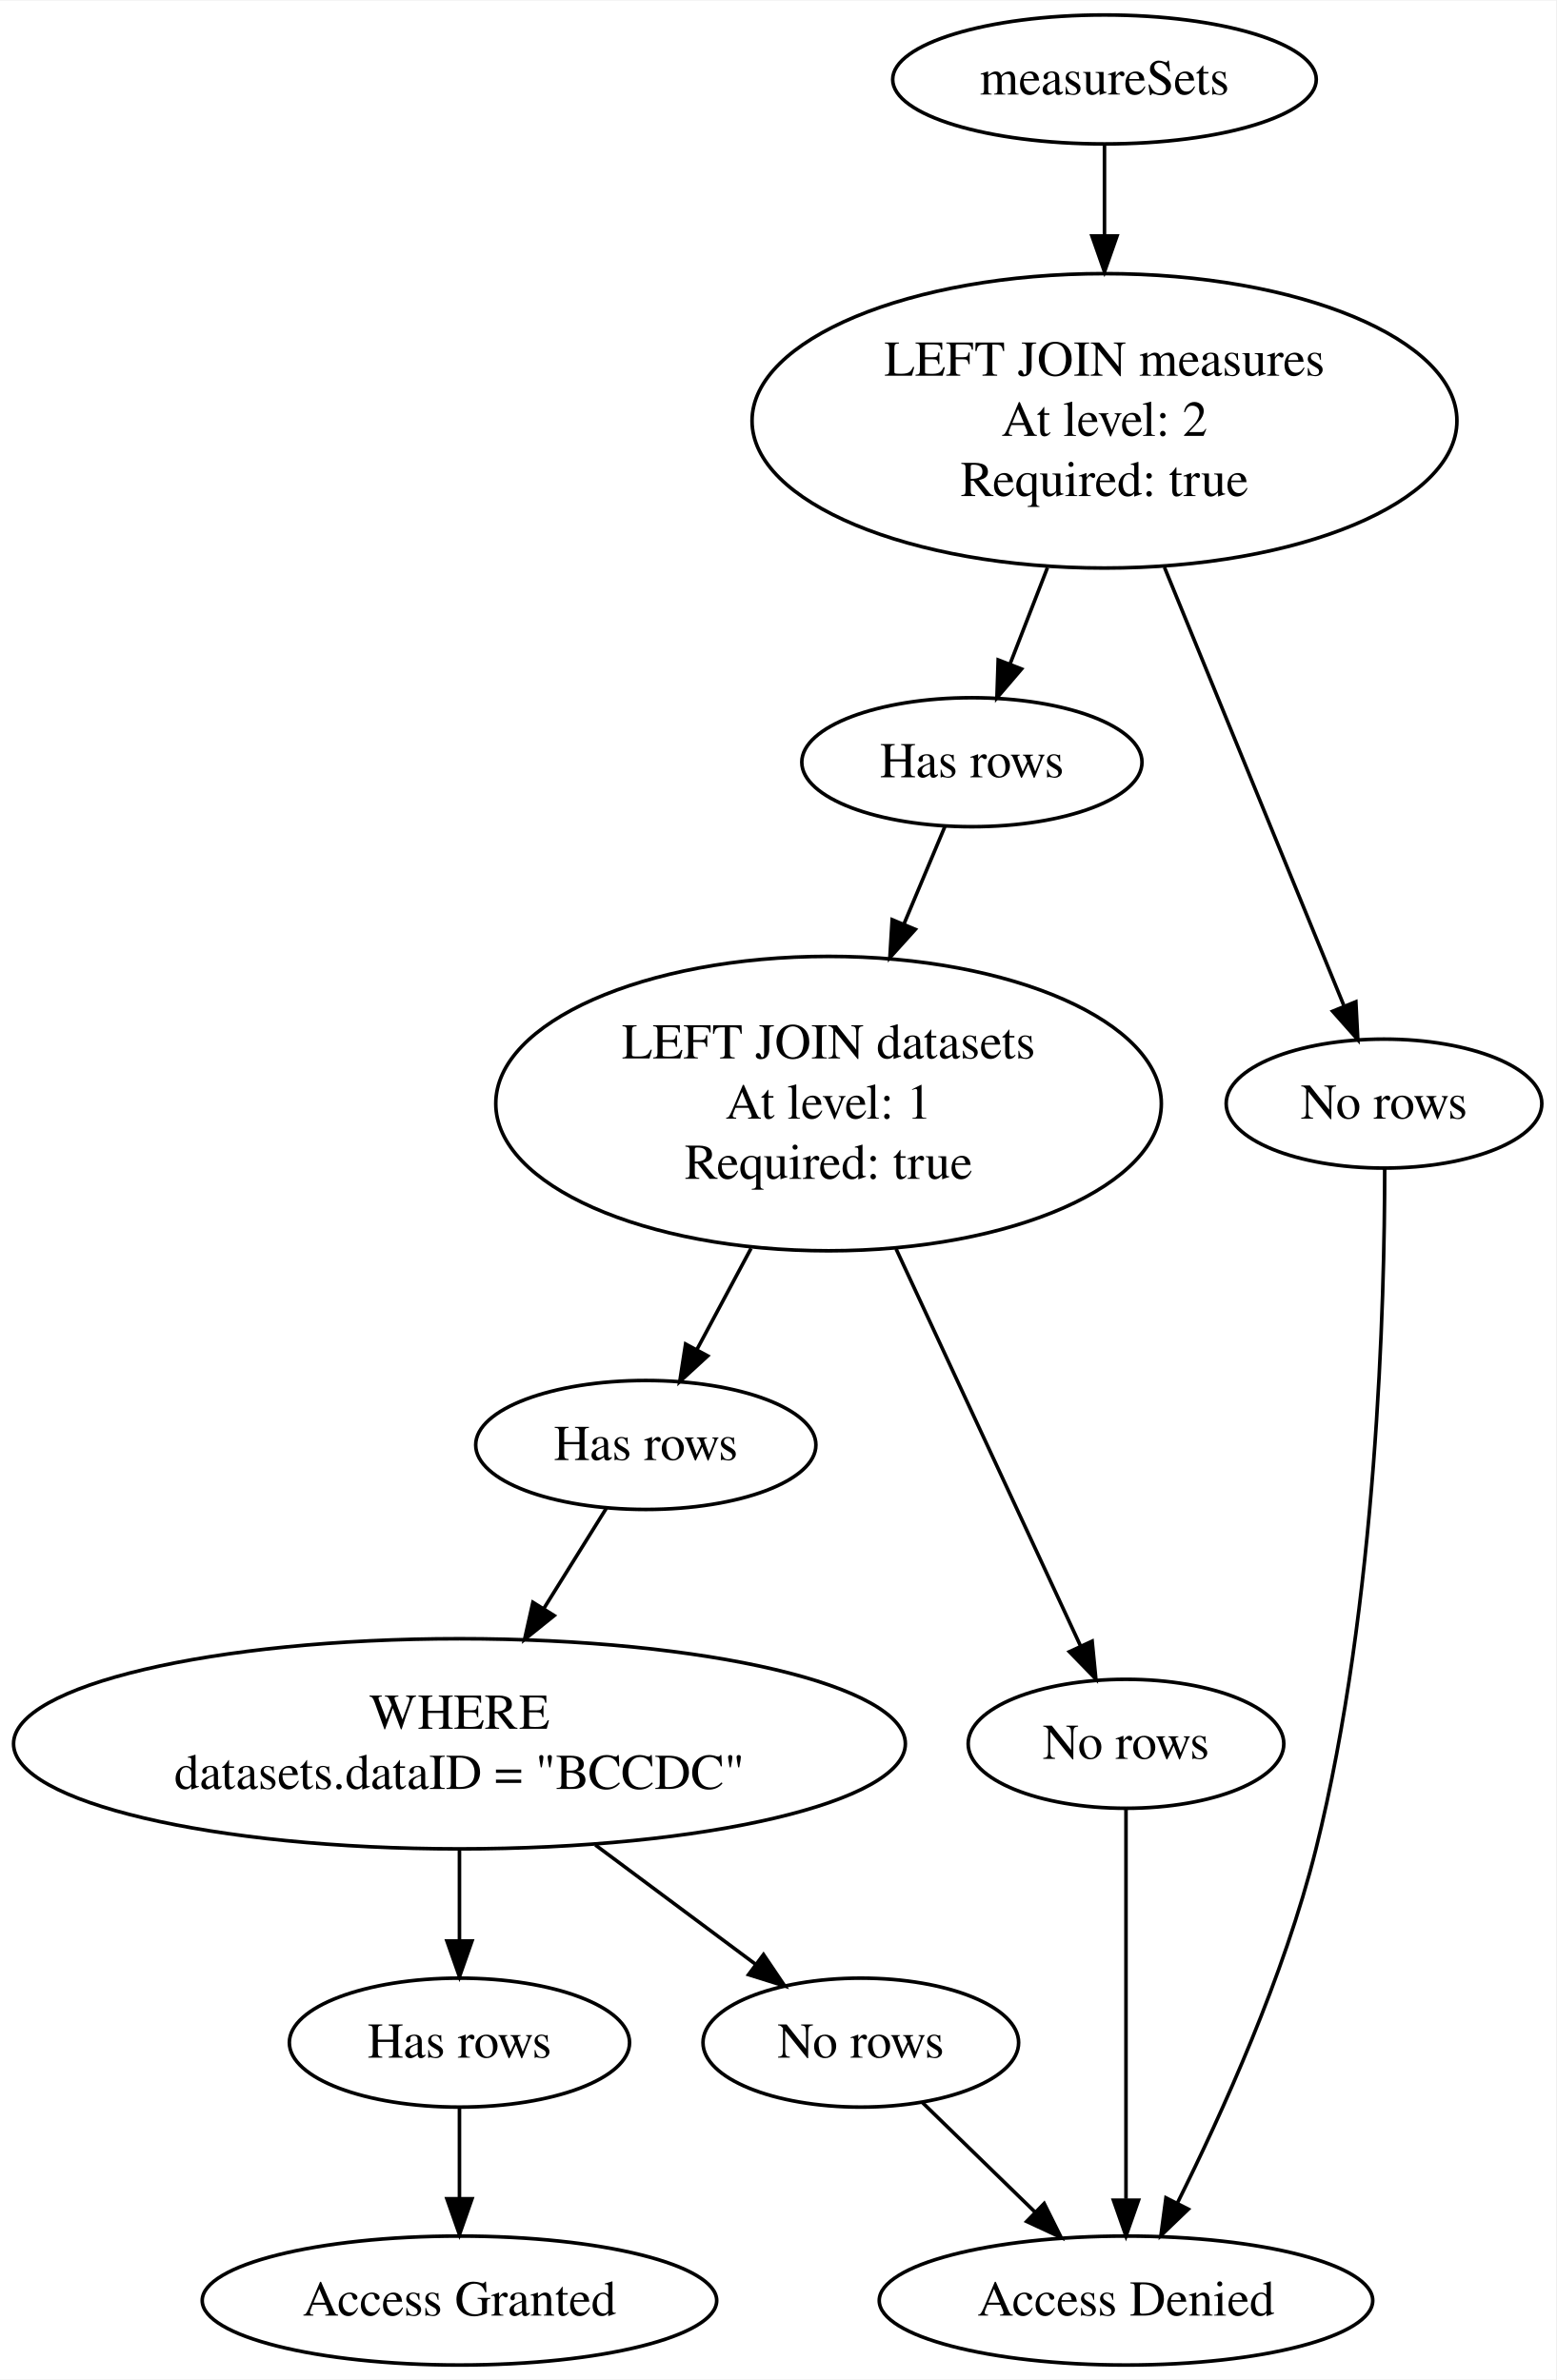
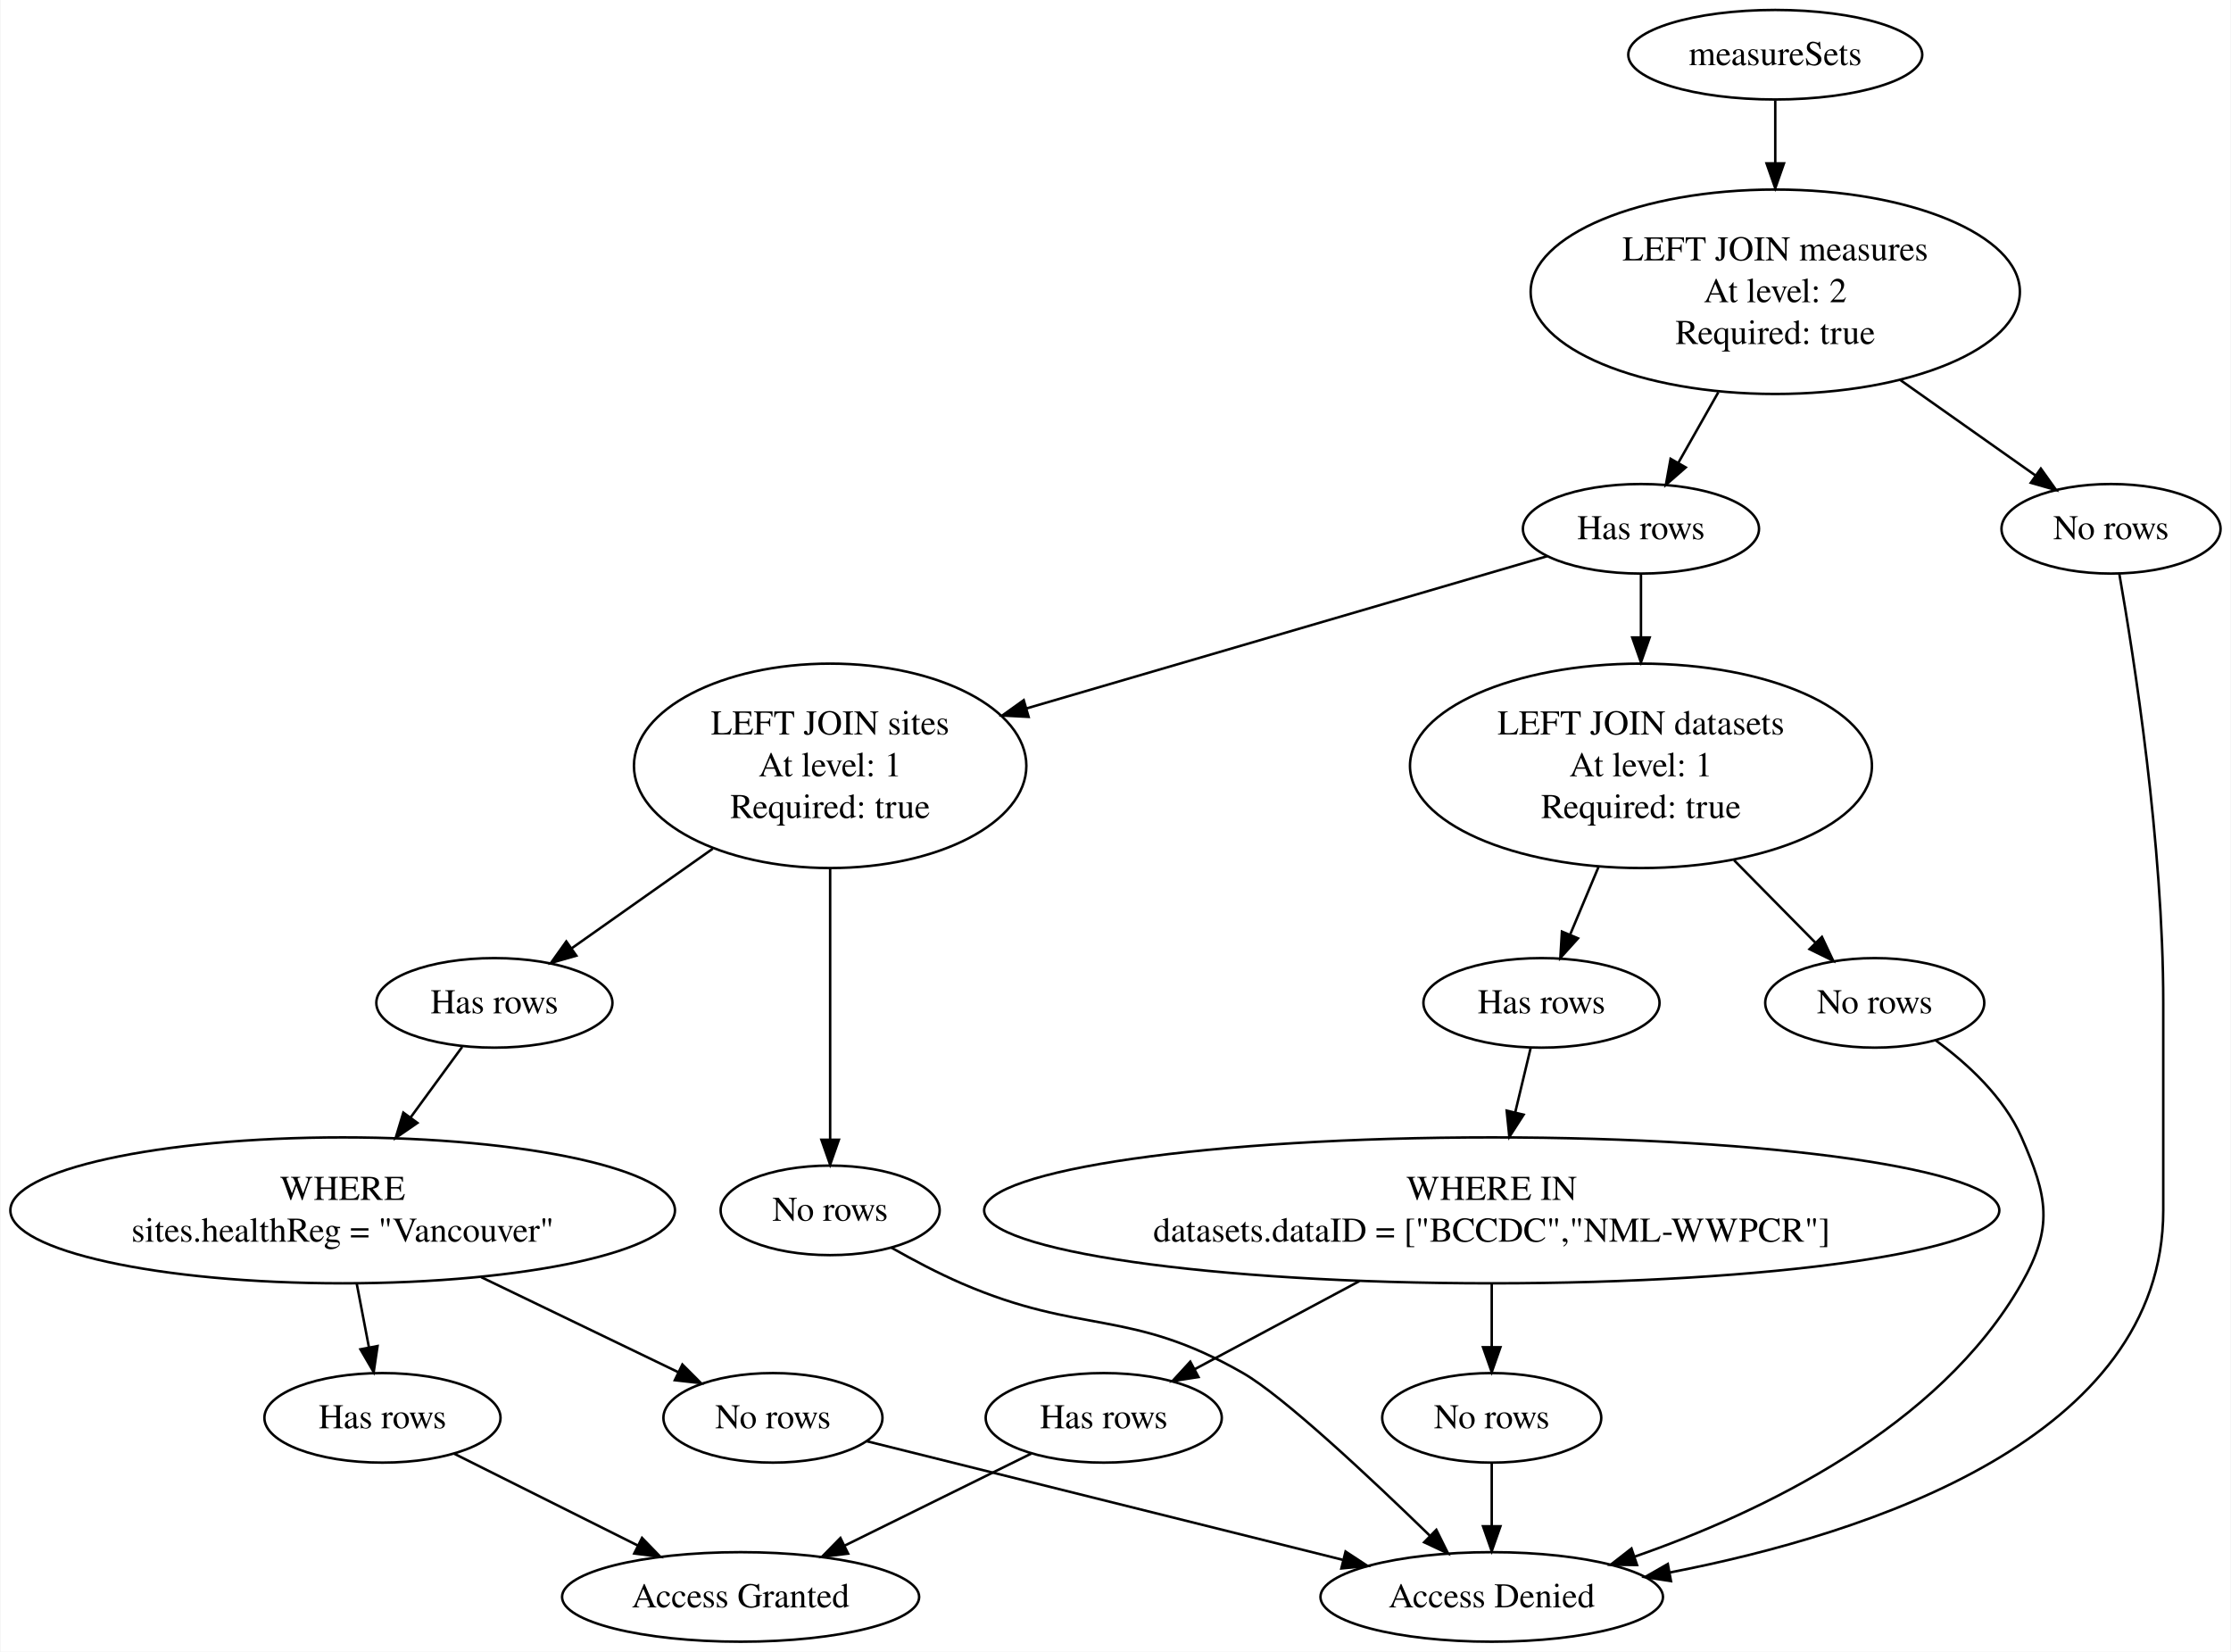
- <svg xmlns="http://www.w3.org/2000/svg" width="434pt" height="664pt" viewBox="0.00 0.00 434.24 664.01">
+ <svg xmlns="http://www.w3.org/2000/svg" width="897pt" height="664pt" viewBox="0.00 0.00 896.57 664.01">
  <g id="graph0" class="graph" transform="scale(1 1) rotate(0) translate(4 660.0114)">
-     <polygon fill="#ffffff" stroke="transparent" points="-4,4 -4,-660.011 430.238,-660.011 430.238,4 -4,4" />
+     <polygon fill="#ffffff" stroke="transparent" points="-4,4 -4,-660.011 892.574,-660.011 892.574,4 -4,4" />
    <g id="node1" class="node">
-       <ellipse fill="none" stroke="#000000" cx="304.217" cy="-638.011" rx="59.105" ry="18" />
-       <text text-anchor="middle" x="304.217" y="-633.811" font-family="Times,serif" font-size="14.00" fill="#000000">measureSets</text>
+       <ellipse fill="none" stroke="#000000" cx="709.554" cy="-638.011" rx="59.105" ry="18" />
+       <text text-anchor="middle" x="709.554" y="-633.811" font-family="Times,serif" font-size="14.00" fill="#000000">measureSets</text>
    </g>
    <g id="node2" class="node">
-       <ellipse fill="none" stroke="#000000" cx="304.217" cy="-542.716" rx="98.354" ry="41.091" />
-       <text text-anchor="middle" x="304.217" y="-555.316" font-family="Times,serif" font-size="14.00" fill="#000000">LEFT JOIN measures</text>
-       <text text-anchor="middle" x="304.217" y="-538.516" font-family="Times,serif" font-size="14.00" fill="#000000">At level: 2</text>
-       <text text-anchor="middle" x="304.217" y="-521.716" font-family="Times,serif" font-size="14.00" fill="#000000">Required: true</text>
+       <ellipse fill="none" stroke="#000000" cx="709.554" cy="-542.716" rx="98.354" ry="41.091" />
+       <text text-anchor="middle" x="709.554" y="-555.316" font-family="Times,serif" font-size="14.00" fill="#000000">LEFT JOIN measures</text>
+       <text text-anchor="middle" x="709.554" y="-538.516" font-family="Times,serif" font-size="14.00" fill="#000000">At level: 2</text>
+       <text text-anchor="middle" x="709.554" y="-521.716" font-family="Times,serif" font-size="14.00" fill="#000000">Required: true</text>
    </g>
    <g id="edge1" class="edge">
-       <path fill="none" stroke="#000000" d="M304.217,-619.638C304.217,-612.328 304.217,-603.519 304.217,-594.51" />
-       <polygon fill="#000000" stroke="#000000" points="307.717,-594.323 304.217,-584.324 300.717,-594.324 307.717,-594.323" />
+       <path fill="none" stroke="#000000" d="M709.554,-619.638C709.554,-612.328 709.554,-603.519 709.554,-594.51" />
+       <polygon fill="#000000" stroke="#000000" points="713.054,-594.323 709.554,-584.324 706.054,-594.324 713.054,-594.323" />
    </g>
    <g id="node3" class="node">
-       <ellipse fill="none" stroke="#000000" cx="267.217" cy="-447.421" rx="47.47" ry="18" />
-       <text text-anchor="middle" x="267.217" y="-443.221" font-family="Times,serif" font-size="14.00" fill="#000000">Has rows</text>
+       <ellipse fill="none" stroke="#000000" cx="655.554" cy="-447.421" rx="47.47" ry="18" />
+       <text text-anchor="middle" x="655.554" y="-443.221" font-family="Times,serif" font-size="14.00" fill="#000000">Has rows</text>
    </g>
    <g id="edge2" class="edge">
-       <path fill="none" stroke="#000000" d="M288.311,-501.75C284.764,-492.613 281.086,-483.141 277.815,-474.716" />
-       <polygon fill="#000000" stroke="#000000" points="281.075,-473.443 274.193,-465.388 274.55,-475.976 281.075,-473.443" />
+       <path fill="none" stroke="#000000" d="M686.653,-502.303C681.249,-492.766 675.62,-482.833 670.661,-474.081" />
+       <polygon fill="#000000" stroke="#000000" points="673.559,-472.097 665.584,-465.122 667.469,-475.548 673.559,-472.097" />
+     </g>
+     <g id="node18" class="node">
+       <ellipse fill="none" stroke="#000000" cx="844.554" cy="-447.421" rx="44.041" ry="18" />
+       <text text-anchor="middle" x="844.554" y="-443.221" font-family="Times,serif" font-size="14.00" fill="#000000">No rows</text>
+     </g>
+     <g id="edge21" class="edge">
+       <path fill="none" stroke="#000000" d="M759.823,-507.232C778.039,-494.373 798.05,-480.248 814.049,-468.954" />
+       <polygon fill="#000000" stroke="#000000" points="816.337,-471.624 822.488,-462.997 812.3,-465.905 816.337,-471.624" />
+     </g>
+     <g id="node4" class="node">
+       <ellipse fill="none" stroke="#000000" cx="329.554" cy="-352.126" rx="78.888" ry="41.091" />
+       <text text-anchor="middle" x="329.554" y="-364.726" font-family="Times,serif" font-size="14.00" fill="#000000">LEFT JOIN sites</text>
+       <text text-anchor="middle" x="329.554" y="-347.926" font-family="Times,serif" font-size="14.00" fill="#000000">At level: 1</text>
+       <text text-anchor="middle" x="329.554" y="-331.126" font-family="Times,serif" font-size="14.00" fill="#000000">Required: true</text>
+     </g>
+     <g id="edge3" class="edge">
+       <path fill="none" stroke="#000000" d="M617.839,-436.397C566.879,-421.5 474.781,-394.578 408.373,-375.167" />
+       <polygon fill="#000000" stroke="#000000" points="409.351,-371.806 398.77,-372.359 407.386,-378.525 409.351,-371.806" />
    </g>
    <g id="node12" class="node">
-       <ellipse fill="none" stroke="#000000" cx="382.217" cy="-352.126" rx="44.041" ry="18" />
-       <text text-anchor="middle" x="382.217" y="-347.926" font-family="Times,serif" font-size="14.00" fill="#000000">No rows</text>
+       <ellipse fill="none" stroke="#000000" cx="655.554" cy="-352.126" rx="92.866" ry="41.091" />
+       <text text-anchor="middle" x="655.554" y="-364.726" font-family="Times,serif" font-size="14.00" fill="#000000">LEFT JOIN datasets</text>
+       <text text-anchor="middle" x="655.554" y="-347.926" font-family="Times,serif" font-size="14.00" fill="#000000">At level: 1</text>
+       <text text-anchor="middle" x="655.554" y="-331.126" font-family="Times,serif" font-size="14.00" fill="#000000">Required: true</text>
    </g>
    <g id="edge12" class="edge">
-       <path fill="none" stroke="#000000" d="M320.95,-501.83C336.057,-464.918 357.867,-411.626 370.98,-379.584" />
-       <polygon fill="#000000" stroke="#000000" points="374.364,-380.556 374.913,-369.975 367.886,-377.904 374.364,-380.556" />
-     </g>
-     <g id="node4" class="node">
-       <ellipse fill="none" stroke="#000000" cx="227.217" cy="-352.126" rx="92.866" ry="41.091" />
-       <text text-anchor="middle" x="227.217" y="-364.726" font-family="Times,serif" font-size="14.00" fill="#000000">LEFT JOIN datasets</text>
-       <text text-anchor="middle" x="227.217" y="-347.926" font-family="Times,serif" font-size="14.00" fill="#000000">At level: 1</text>
-       <text text-anchor="middle" x="227.217" y="-331.126" font-family="Times,serif" font-size="14.00" fill="#000000">Required: true</text>
-     </g>
-     <g id="edge3" class="edge">
-       <path fill="none" stroke="#000000" d="M259.694,-429.497C256.401,-421.652 252.357,-412.018 248.255,-402.245" />
-       <polygon fill="#000000" stroke="#000000" points="251.424,-400.752 244.326,-392.885 244.969,-403.461 251.424,-400.752" />
+       <path fill="none" stroke="#000000" d="M655.554,-429.048C655.554,-421.738 655.554,-412.929 655.554,-403.92" />
+       <polygon fill="#000000" stroke="#000000" points="659.054,-403.733 655.554,-393.733 652.054,-403.733 659.054,-403.733" />
    </g>
    <g id="node5" class="node">
-       <ellipse fill="none" stroke="#000000" cx="176.217" cy="-256.831" rx="47.47" ry="18" />
-       <text text-anchor="middle" x="176.217" y="-252.631" font-family="Times,serif" font-size="14.00" fill="#000000">Has rows</text>
+       <ellipse fill="none" stroke="#000000" cx="194.554" cy="-256.831" rx="47.47" ry="18" />
+       <text text-anchor="middle" x="194.554" y="-252.631" font-family="Times,serif" font-size="14.00" fill="#000000">Has rows</text>
    </g>
    <g id="edge4" class="edge">
-       <path fill="none" stroke="#000000" d="M205.589,-311.713C200.485,-302.176 195.169,-292.243 190.485,-283.491" />
-       <polygon fill="#000000" stroke="#000000" points="193.495,-281.697 185.691,-274.532 187.323,-285 193.495,-281.697" />
+       <path fill="none" stroke="#000000" d="M282.337,-318.797C263.56,-305.542 242.474,-290.658 225.675,-278.8" />
+       <polygon fill="#000000" stroke="#000000" points="227.504,-275.807 217.316,-272.899 223.468,-281.525 227.504,-275.807" />
    </g>
    <g id="node11" class="node">
-       <ellipse fill="none" stroke="#000000" cx="310.217" cy="-173.416" rx="44.041" ry="18" />
-       <text text-anchor="middle" x="310.217" y="-169.216" font-family="Times,serif" font-size="14.00" fill="#000000">No rows</text>
+       <ellipse fill="none" stroke="#000000" cx="329.554" cy="-173.416" rx="44.041" ry="18" />
+       <text text-anchor="middle" x="329.554" y="-169.216" font-family="Times,serif" font-size="14.00" fill="#000000">No rows</text>
    </g>
    <g id="edge10" class="edge">
-       <path fill="none" stroke="#000000" d="M246.051,-311.574C261.779,-277.711 283.772,-230.357 297.495,-200.81" />
-       <polygon fill="#000000" stroke="#000000" points="300.773,-202.061 301.811,-191.517 294.424,-199.112 300.773,-202.061" />
+       <path fill="none" stroke="#000000" d="M329.554,-310.677C329.554,-277.397 329.554,-231.528 329.554,-202.168" />
+       <polygon fill="#000000" stroke="#000000" points="333.054,-201.784 329.554,-191.784 326.054,-201.784 333.054,-201.784" />
    </g>
    <g id="node6" class="node">
-       <ellipse fill="none" stroke="#000000" cx="124.217" cy="-173.416" rx="124.435" ry="29.331" />
-       <text text-anchor="middle" x="124.217" y="-177.616" font-family="Times,serif" font-size="14.00" fill="#000000">WHERE</text>
-       <text text-anchor="middle" x="124.217" y="-160.816" font-family="Times,serif" font-size="14.00" fill="#000000">datasets.dataID = "BCCDC"</text>
+       <ellipse fill="none" stroke="#000000" cx="133.554" cy="-173.416" rx="133.607" ry="29.331" />
+       <text text-anchor="middle" x="133.554" y="-177.616" font-family="Times,serif" font-size="14.00" fill="#000000">WHERE</text>
+       <text text-anchor="middle" x="133.554" y="-160.816" font-family="Times,serif" font-size="14.00" fill="#000000">sites.healthReg = "Vancouver"</text>
    </g>
    <g id="edge5" class="edge">
-       <path fill="none" stroke="#000000" d="M165.19,-239.141C160.122,-231.012 153.904,-221.037 147.858,-211.338" />
-       <polygon fill="#000000" stroke="#000000" points="150.651,-209.203 142.391,-202.568 144.711,-212.906 150.651,-209.203" />
+       <path fill="none" stroke="#000000" d="M181.617,-239.141C175.552,-230.846 168.08,-220.63 160.851,-210.744" />
+       <polygon fill="#000000" stroke="#000000" points="163.601,-208.574 154.872,-202.568 157.95,-212.706 163.601,-208.574" />
    </g>
    <g id="node7" class="node">
-       <ellipse fill="none" stroke="#000000" cx="124.217" cy="-90" rx="47.47" ry="18" />
-       <text text-anchor="middle" x="124.217" y="-85.8" font-family="Times,serif" font-size="14.00" fill="#000000">Has rows</text>
+       <ellipse fill="none" stroke="#000000" cx="149.554" cy="-90" rx="47.47" ry="18" />
+       <text text-anchor="middle" x="149.554" y="-85.8" font-family="Times,serif" font-size="14.00" fill="#000000">Has rows</text>
    </g>
    <g id="edge6" class="edge">
-       <path fill="none" stroke="#000000" d="M124.217,-143.772C124.217,-135.566 124.217,-126.68 124.217,-118.539" />
-       <polygon fill="#000000" stroke="#000000" points="127.718,-118.386 124.217,-108.387 120.718,-118.387 127.718,-118.386" />
+       <path fill="none" stroke="#000000" d="M139.24,-143.772C140.831,-135.474 142.556,-126.48 144.132,-118.265" />
+       <polygon fill="#000000" stroke="#000000" points="147.58,-118.867 146.027,-108.387 140.706,-117.548 147.58,-118.867" />
    </g>
    <g id="node9" class="node">
-       <ellipse fill="none" stroke="#000000" cx="236.217" cy="-90" rx="44.041" ry="18" />
-       <text text-anchor="middle" x="236.217" y="-85.8" font-family="Times,serif" font-size="14.00" fill="#000000">No rows</text>
+       <ellipse fill="none" stroke="#000000" cx="306.554" cy="-90" rx="44.041" ry="18" />
+       <text text-anchor="middle" x="306.554" y="-85.8" font-family="Times,serif" font-size="14.00" fill="#000000">No rows</text>
    </g>
    <g id="edge8" class="edge">
-       <path fill="none" stroke="#000000" d="M162.136,-145.175C176.745,-134.294 193.195,-122.043 206.875,-111.853" />
-       <polygon fill="#000000" stroke="#000000" points="209.065,-114.587 214.995,-105.806 204.884,-108.972 209.065,-114.587" />
+       <path fill="none" stroke="#000000" d="M189.244,-146.563C215.115,-134.089 245.215,-119.576 268.448,-108.373" />
+       <polygon fill="#000000" stroke="#000000" points="270.143,-111.442 277.631,-103.946 267.103,-105.136 270.143,-111.442" />
    </g>
    <g id="node8" class="node">
-       <ellipse fill="none" stroke="#000000" cx="124.217" cy="-18" rx="71.787" ry="18" />
-       <text text-anchor="middle" x="124.217" y="-13.8" font-family="Times,serif" font-size="14.00" fill="#000000">Access Granted</text>
+       <ellipse fill="none" stroke="#000000" cx="293.554" cy="-18" rx="71.787" ry="18" />
+       <text text-anchor="middle" x="293.554" y="-13.8" font-family="Times,serif" font-size="14.00" fill="#000000">Access Granted</text>
    </g>
    <g id="edge7" class="edge">
-       <path fill="none" stroke="#000000" d="M124.217,-71.831C124.217,-64.131 124.217,-54.974 124.217,-46.417" />
-       <polygon fill="#000000" stroke="#000000" points="127.718,-46.413 124.217,-36.413 120.718,-46.413 127.718,-46.413" />
+       <path fill="none" stroke="#000000" d="M178.348,-75.603C199.506,-65.024 228.562,-50.496 252.2,-38.677" />
+       <polygon fill="#000000" stroke="#000000" points="253.917,-41.731 261.296,-34.129 250.786,-35.471 253.917,-41.731" />
    </g>
    <g id="node10" class="node">
-       <ellipse fill="none" stroke="#000000" cx="310.217" cy="-18" rx="68.858" ry="18" />
-       <text text-anchor="middle" x="310.217" y="-13.8" font-family="Times,serif" font-size="14.00" fill="#000000">Access Denied</text>
+       <ellipse fill="none" stroke="#000000" cx="595.554" cy="-18" rx="68.858" ry="18" />
+       <text text-anchor="middle" x="595.554" y="-13.8" font-family="Times,serif" font-size="14.00" fill="#000000">Access Denied</text>
    </g>
    <g id="edge9" class="edge">
-       <path fill="none" stroke="#000000" d="M253.381,-73.301C262.726,-64.208 274.468,-52.784 284.849,-42.682" />
-       <polygon fill="#000000" stroke="#000000" points="287.389,-45.095 292.115,-35.613 282.507,-40.078 287.389,-45.095" />
+       <path fill="none" stroke="#000000" d="M344.335,-80.587C392.976,-68.469 478.069,-47.27 535.592,-32.938" />
+       <polygon fill="#000000" stroke="#000000" points="536.784,-36.249 545.641,-30.435 535.092,-29.456 536.784,-36.249" />
    </g>
    <g id="edge11" class="edge">
-       <path fill="none" stroke="#000000" d="M310.217,-155.283C310.217,-128.495 310.217,-78.1 310.217,-46.386" />
-       <polygon fill="#000000" stroke="#000000" points="313.717,-46.017 310.217,-36.017 306.717,-46.017 313.717,-46.017" />
+       <path fill="none" stroke="#000000" d="M354.113,-158.454C362.895,-153.464 372.989,-148.129 382.554,-144 430.946,-123.108 449.828,-134.218 495.554,-108 511.735,-98.722 546.649,-65.99 570.623,-42.68" />
+       <polygon fill="#000000" stroke="#000000" points="573.28,-44.978 577.985,-35.485 568.387,-39.972 573.28,-44.978" />
+     </g>
+     <g id="node13" class="node">
+       <ellipse fill="none" stroke="#000000" cx="615.554" cy="-256.831" rx="47.47" ry="18" />
+       <text text-anchor="middle" x="615.554" y="-252.631" font-family="Times,serif" font-size="14.00" fill="#000000">Has rows</text>
    </g>
    <g id="edge13" class="edge">
-       <path fill="none" stroke="#000000" d="M382.414,-334C382.407,-297.472 380.352,-212.646 363.217,-144 354.389,-108.631 337.073,-70.342 324.634,-45.371" />
-       <polygon fill="#000000" stroke="#000000" points="327.613,-43.506 319.969,-36.169 321.369,-46.672 327.613,-43.506" />
+       <path fill="none" stroke="#000000" d="M638.474,-311.436C634.628,-302.274 630.635,-292.76 627.08,-284.291" />
+       <polygon fill="#000000" stroke="#000000" points="630.24,-282.777 623.143,-274.911 623.786,-285.487 630.24,-282.777" />
+     </g>
+     <g id="node17" class="node">
+       <ellipse fill="none" stroke="#000000" cx="749.554" cy="-256.831" rx="44.041" ry="18" />
+       <text text-anchor="middle" x="749.554" y="-252.631" font-family="Times,serif" font-size="14.00" fill="#000000">No rows</text>
+     </g>
+     <g id="edge19" class="edge">
+       <path fill="none" stroke="#000000" d="M692.975,-314.189C703.991,-303.022 715.74,-291.111 725.66,-281.054" />
+       <polygon fill="#000000" stroke="#000000" points="728.317,-283.345 732.847,-273.768 723.333,-278.429 728.317,-283.345" />
+     </g>
+     <g id="node14" class="node">
+       <ellipse fill="none" stroke="#000000" cx="595.554" cy="-173.416" rx="204.088" ry="29.331" />
+       <text text-anchor="middle" x="595.554" y="-177.616" font-family="Times,serif" font-size="14.00" fill="#000000">WHERE IN</text>
+       <text text-anchor="middle" x="595.554" y="-160.816" font-family="Times,serif" font-size="14.00" fill="#000000">datasets.dataID = ["BCCDC","NML-WWPCR"]</text>
+     </g>
+     <g id="edge14" class="edge">
+       <path fill="none" stroke="#000000" d="M611.214,-238.731C609.375,-231.06 607.154,-221.8 604.971,-212.695" />
+       <polygon fill="#000000" stroke="#000000" points="608.372,-211.867 602.637,-202.959 601.565,-213.499 608.372,-211.867" />
+     </g>
+     <g id="node15" class="node">
+       <ellipse fill="none" stroke="#000000" cx="439.554" cy="-90" rx="47.47" ry="18" />
+       <text text-anchor="middle" x="439.554" y="-85.8" font-family="Times,serif" font-size="14.00" fill="#000000">Has rows</text>
+     </g>
+     <g id="edge15" class="edge">
+       <path fill="none" stroke="#000000" d="M542.304,-144.942C520.511,-133.289 495.843,-120.099 476.14,-109.563" />
+       <polygon fill="#000000" stroke="#000000" points="477.652,-106.403 467.184,-104.774 474.352,-112.576 477.652,-106.403" />
+     </g>
+     <g id="node16" class="node">
+       <ellipse fill="none" stroke="#000000" cx="595.554" cy="-90" rx="44.041" ry="18" />
+       <text text-anchor="middle" x="595.554" y="-85.8" font-family="Times,serif" font-size="14.00" fill="#000000">No rows</text>
+     </g>
+     <g id="edge17" class="edge">
+       <path fill="none" stroke="#000000" d="M595.554,-143.772C595.554,-135.566 595.554,-126.68 595.554,-118.539" />
+       <polygon fill="#000000" stroke="#000000" points="599.054,-118.386 595.554,-108.387 592.054,-118.387 599.054,-118.386" />
+     </g>
+     <g id="edge16" class="edge">
+       <path fill="none" stroke="#000000" d="M410.359,-75.603C388.908,-65.024 359.448,-50.496 335.481,-38.677" />
+       <polygon fill="#000000" stroke="#000000" points="336.776,-35.413 326.259,-34.129 333.68,-41.691 336.776,-35.413" />
+     </g>
+     <g id="edge18" class="edge">
+       <path fill="none" stroke="#000000" d="M595.554,-71.831C595.554,-64.131 595.554,-54.974 595.554,-46.417" />
+       <polygon fill="#000000" stroke="#000000" points="599.054,-46.413 595.554,-36.413 592.054,-46.413 599.054,-46.413" />
+     </g>
+     <g id="edge20" class="edge">
+       <path fill="none" stroke="#000000" d="M773.985,-241.809C786.871,-232.387 801.447,-218.97 808.554,-202.831 819.091,-178.901 821.507,-166.713 808.554,-144 775.46,-85.972 703.996,-51.953 652.977,-34.184" />
+       <polygon fill="#000000" stroke="#000000" points="653.978,-30.828 643.384,-30.949 651.741,-37.461 653.978,-30.828" />
+     </g>
+     <g id="edge22" class="edge">
+       <path fill="none" stroke="#000000" d="M847.881,-429.362C853.803,-395.604 865.554,-320.579 865.554,-256.831 865.554,-256.831 865.554,-256.831 865.554,-173.416 865.554,-81.74 747.188,-43.33 667.199,-27.84" />
+       <polygon fill="#000000" stroke="#000000" points="667.63,-24.361 657.159,-25.977 666.352,-31.243 667.63,-24.361" />
    </g>
  </g>
</svg>
